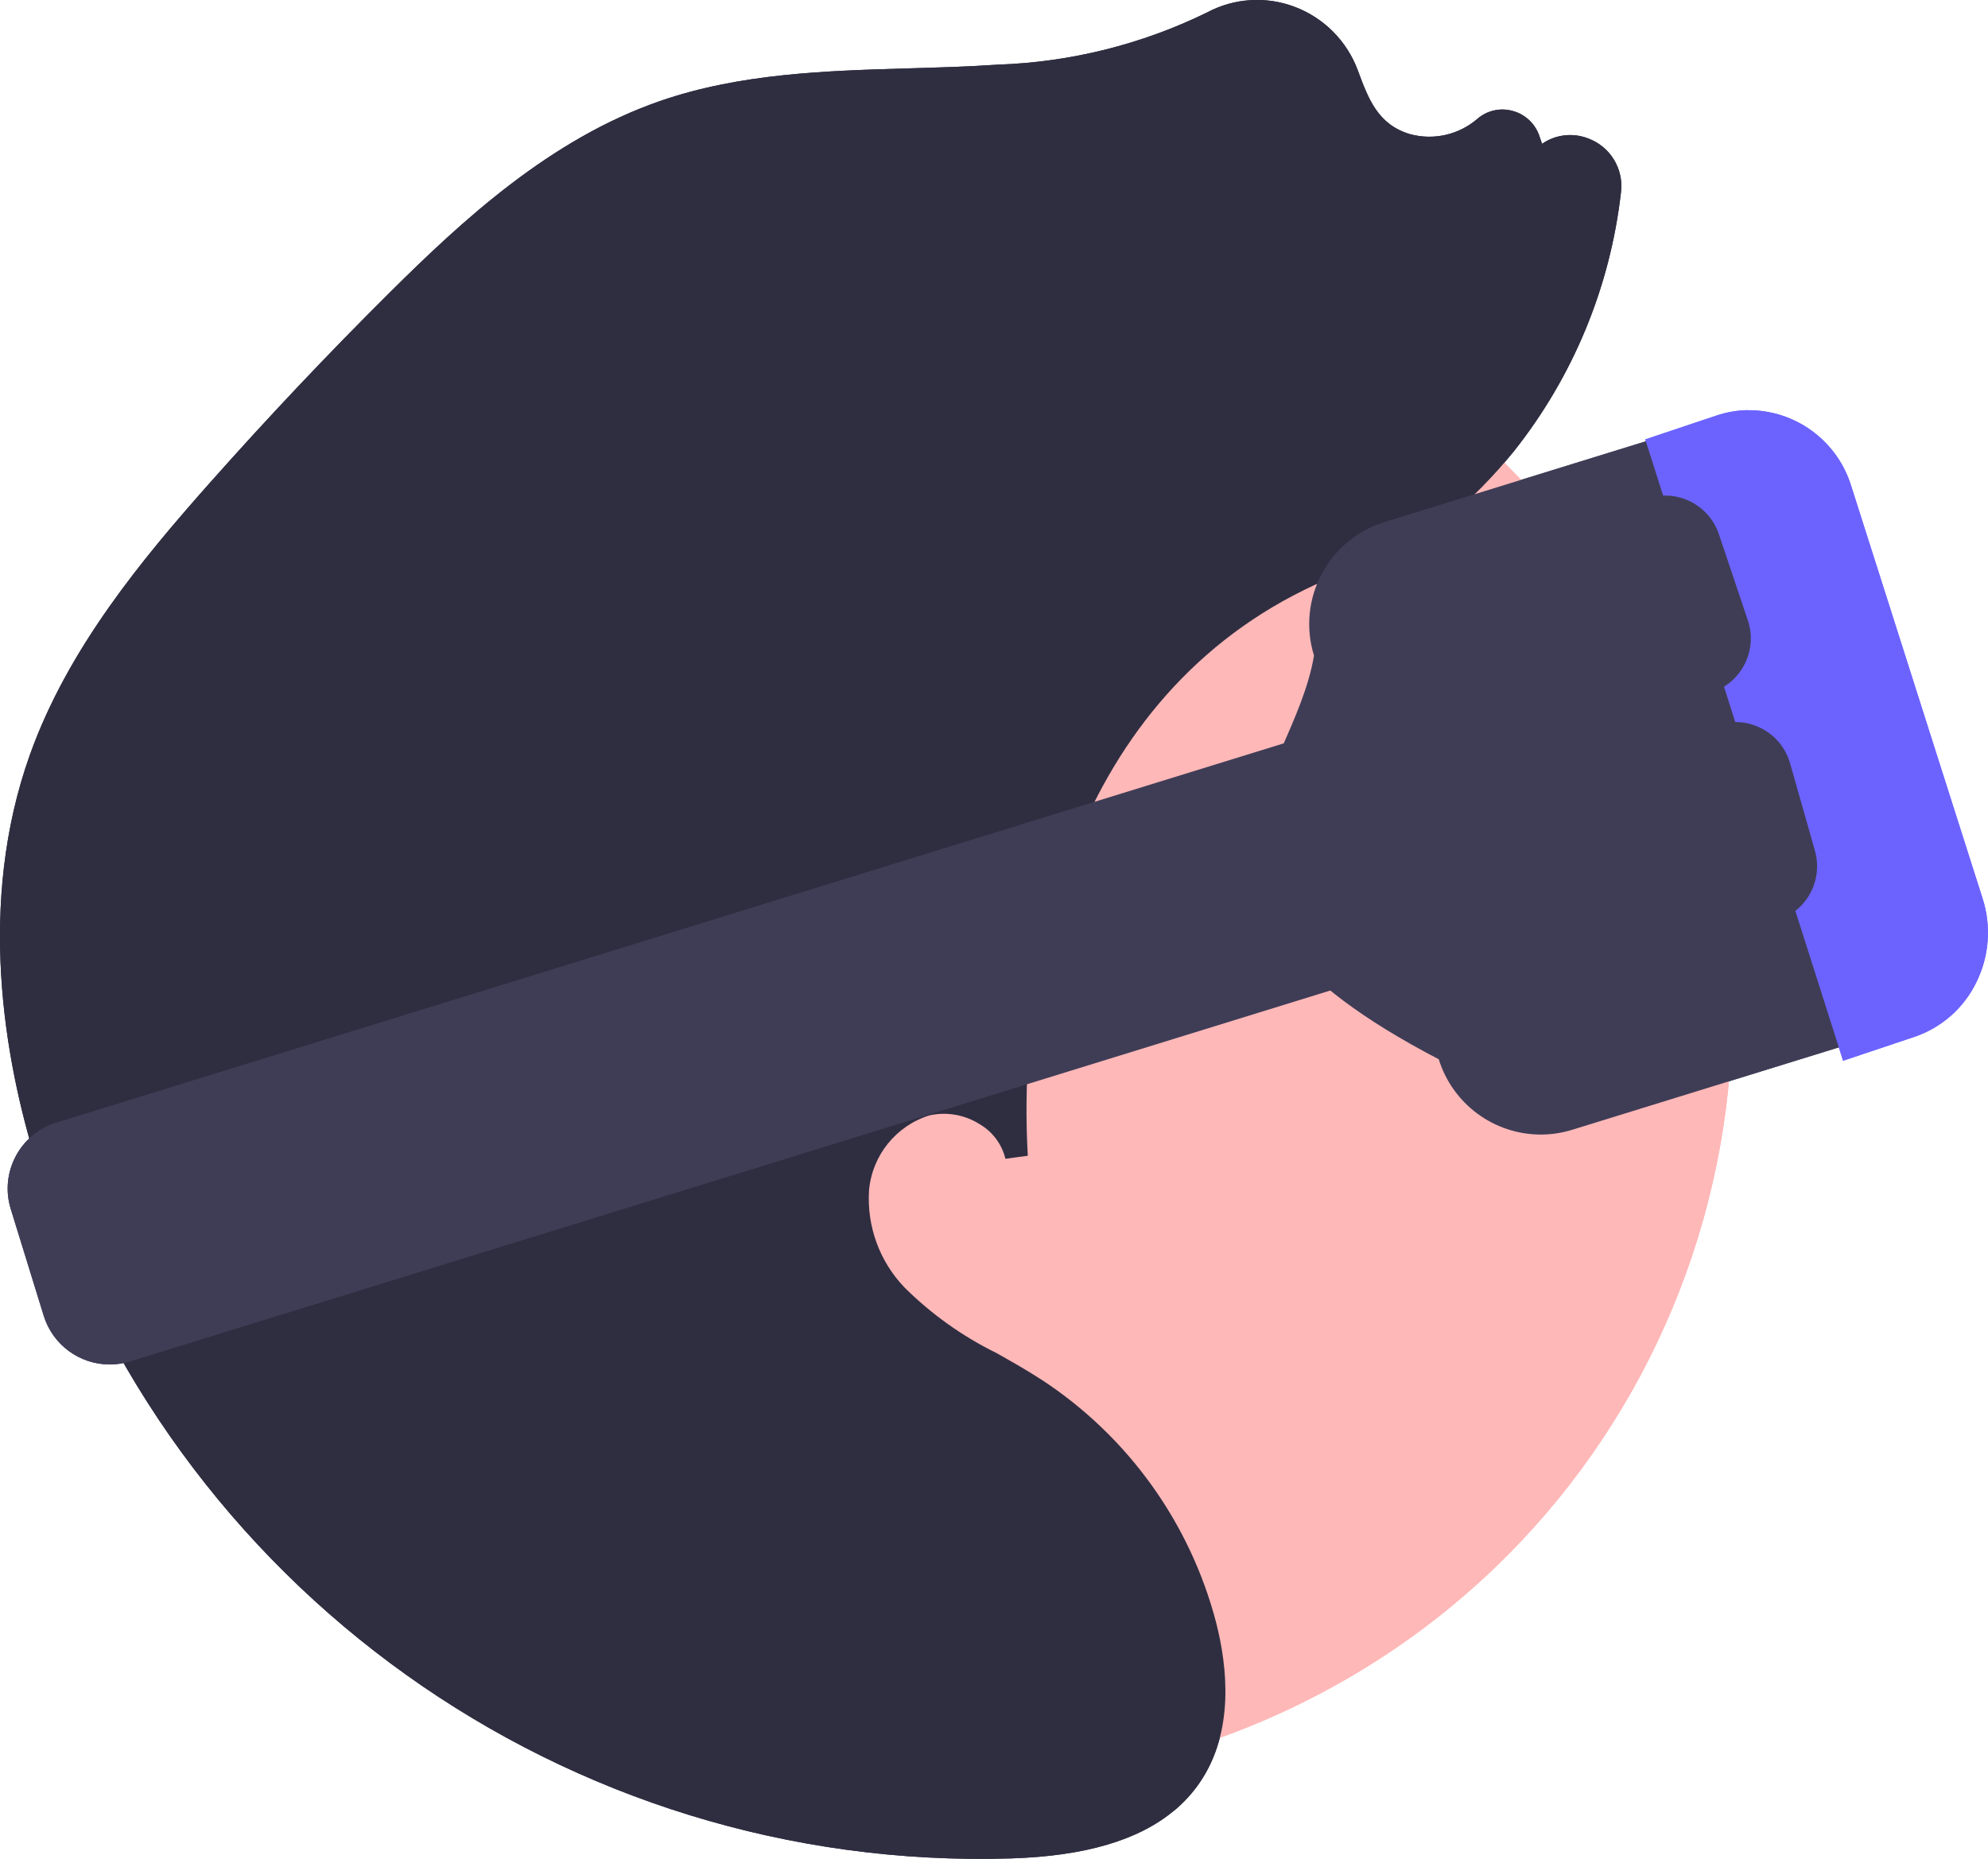
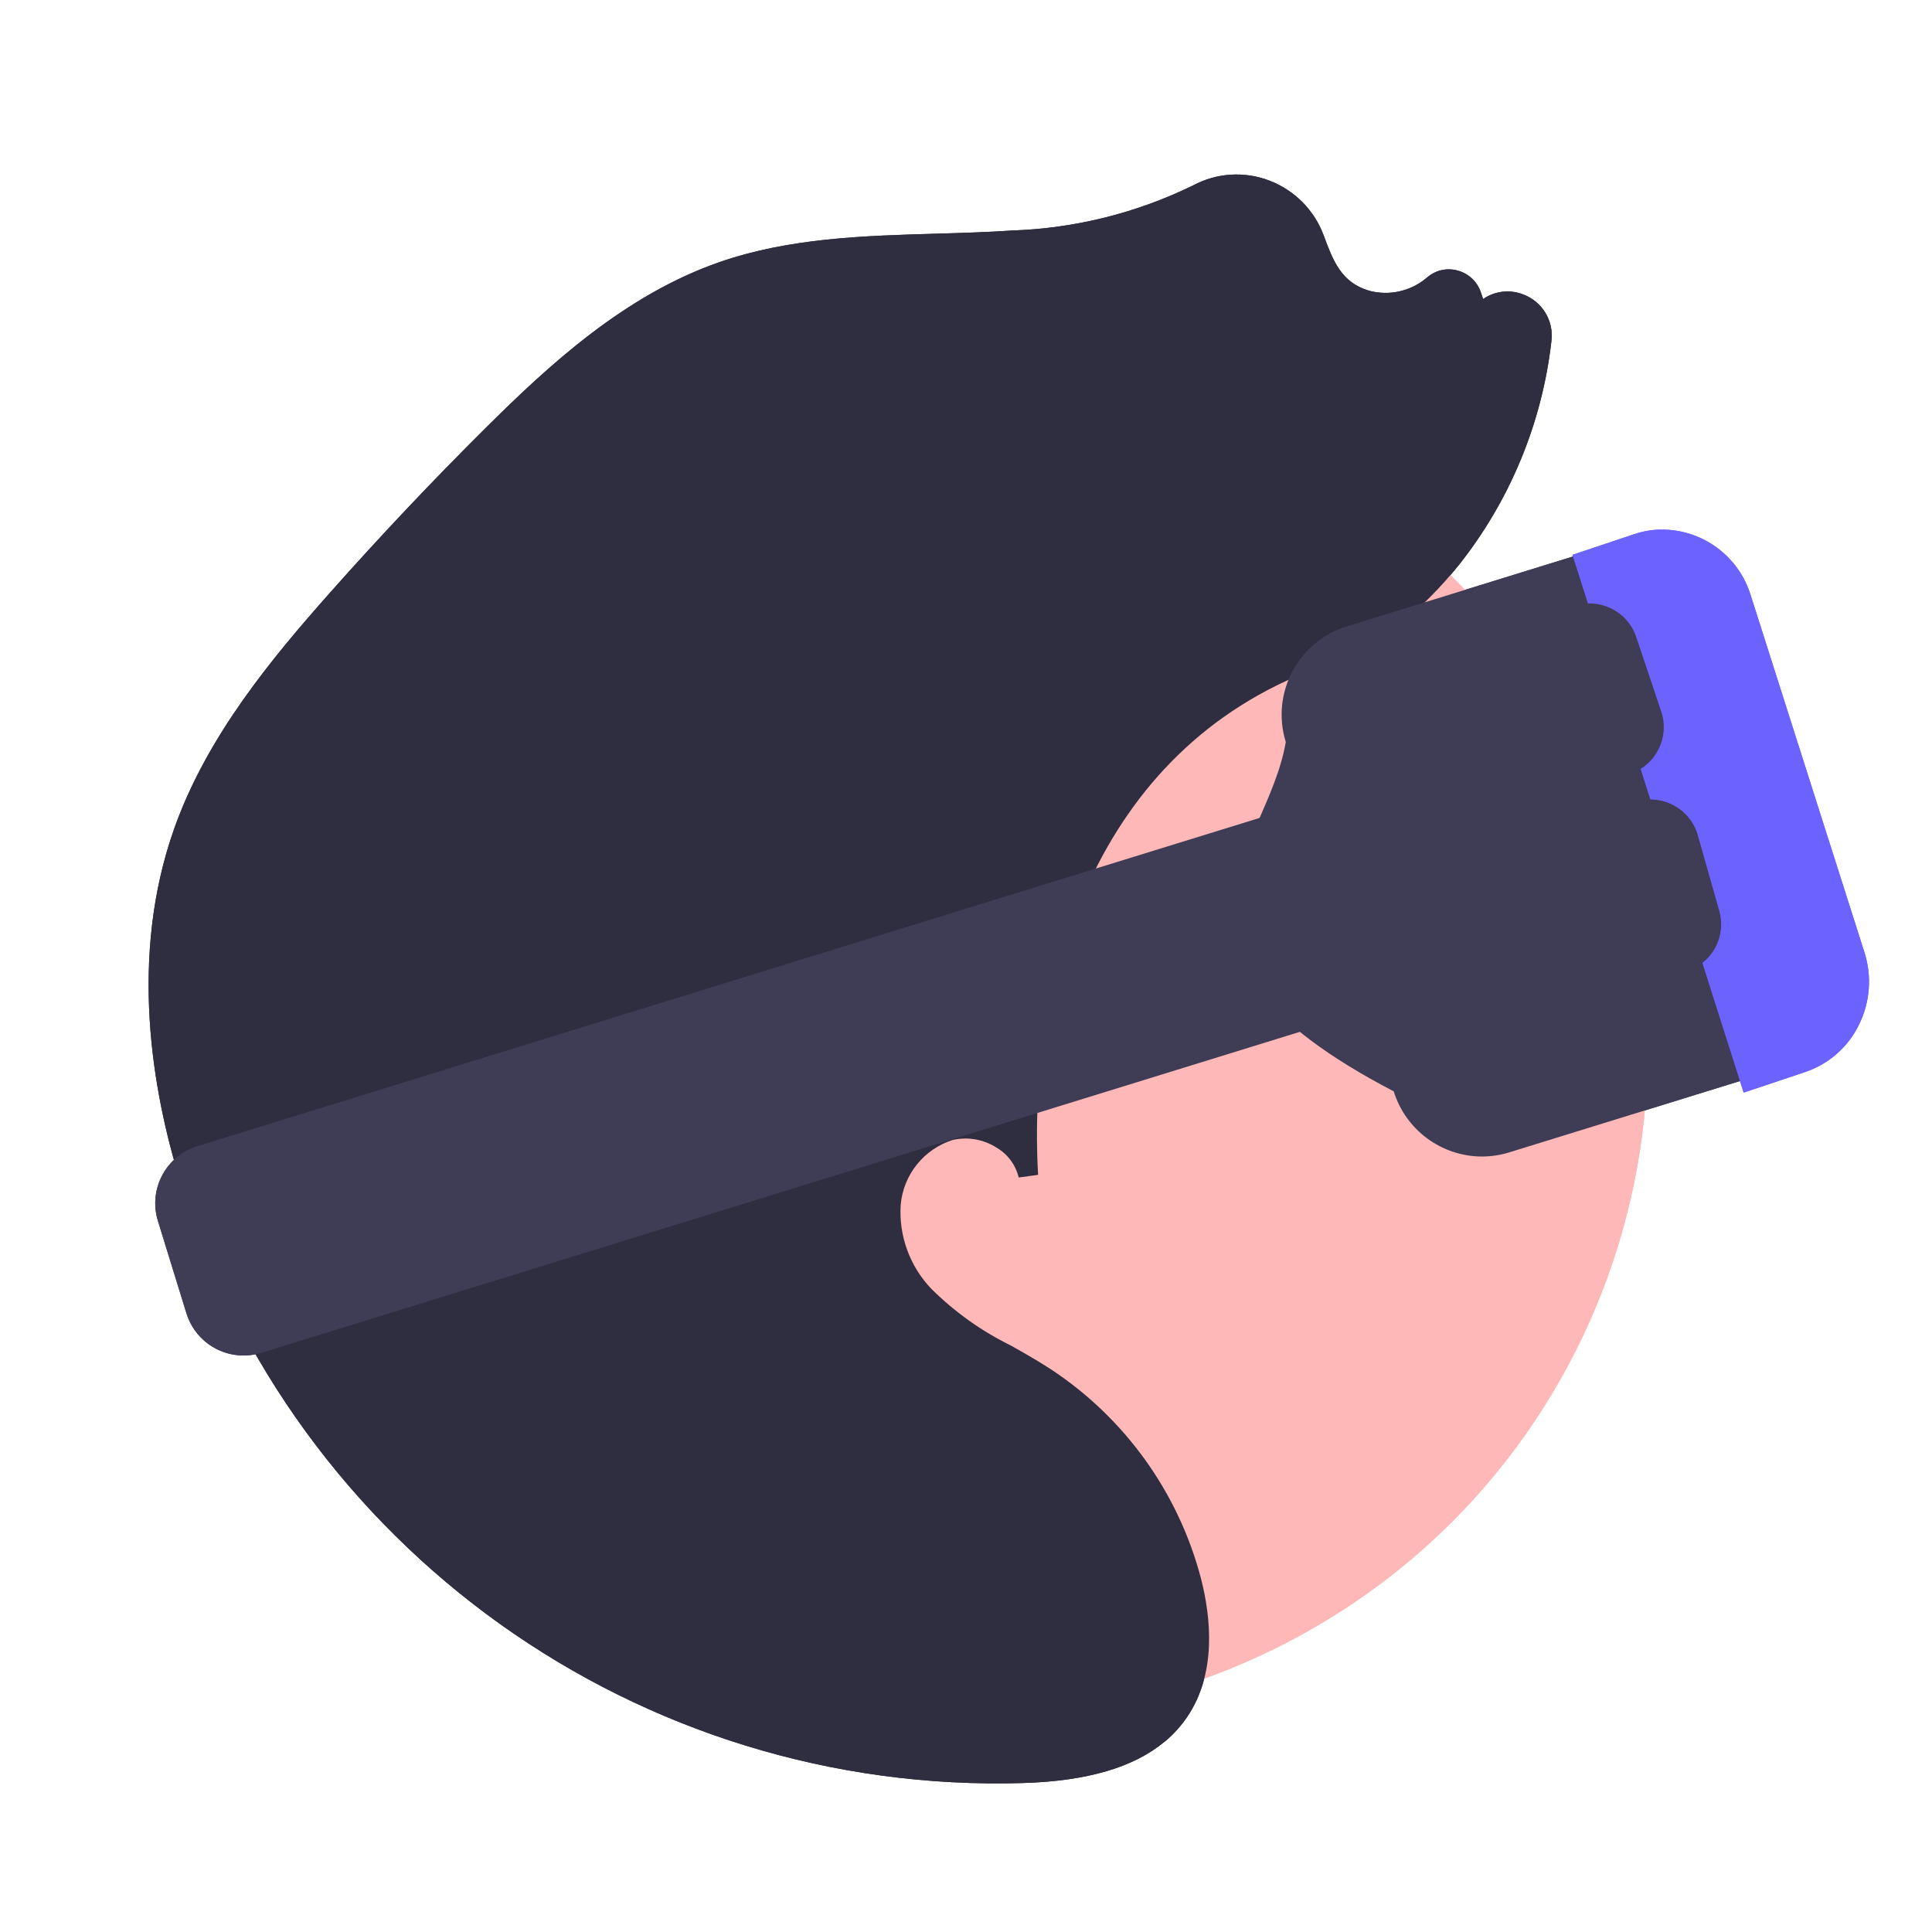
- <svg xmlns="http://www.w3.org/2000/svg" width="23.153mm" height="21.651mm" viewBox="0 0 23.153 21.651" version="1.1" id="svg4668">
+ <svg xmlns="http://www.w3.org/2000/svg" width="26mm" height="26mm" viewBox="0 0 26 26" version="1.1" id="svg4668">
  <defs id="defs4662" />
-   <g id="layer1" transform="translate(-110.8877,-70.72811)">
+   <g id="layer1" transform="translate(-108.8877,-68.37904)">
    <circle style="fill:#ffb8b8;stroke-width:0.265" cx="72.363" cy="128.334" r="8.995" transform="rotate(-26.52984)" id="circle56" />
    <path style="fill:#2f2e41;stroke-width:0.265" d="m 124.561,91.817 c -0.415,0.347 -1.041,0.53 -1.897,0.557 a 11.513,11.513 0 0 1 -11.353,-8.104 c -0.375,-1.211 -0.692,-3.019 -0.076,-4.748 0.443,-1.243 1.313,-2.286 2.093,-3.166 0.676,-0.762 1.381,-1.508 2.096,-2.218 0.854,-0.848 1.873,-1.79 3.15,-2.233 0.936,-0.324 1.939,-0.353 2.909,-0.381 0.338,-0.01 0.688,-0.02 1.027,-0.043 a 6.005,6.005 0 0 0 2.434,-0.607 1.236,1.236 0 0 1 1.023,-0.066 1.258,1.258 0 0 1 0.735,0.741 c 0.123,0.332 0.233,0.631 0.609,0.742 a 0.857,0.857 0 0 0 0.783,-0.179 0.444,0.444 0 0 1 0.414,-0.091 0.452,0.452 0 0 1 0.308,0.291 l 0.031,0.091 a 0.577,0.577 0 0 1 0.533,-0.064 0.591,0.591 0 0 1 0.386,0.631 5.928,5.928 0 0 1 -1.246,3.013 5.773,5.773 0 0 1 -1.728,1.439 l -0.106,0.059 -0.074,-0.111 c -2.989,1.104 -3.902,4.236 -3.754,6.82 l -0.261,0.035 a 0.64,0.64 0 0 0 -0.3,-0.403 0.778,0.778 0 0 0 -0.587,-0.102 1.008,1.008 0 0 0 -0.701,0.871 1.495,1.495 0 0 0 0.413,1.133 4.059,4.059 0 0 0 1.07,0.763 c 0.179,0.101 0.365,0.206 0.541,0.321 a 4.845,4.845 0 0 1 2.016,2.81 c 0.136,0.528 0.215,1.28 -0.187,1.87 a 1.606,1.606 0 0 1 -0.298,0.328 z" id="path58" />
    <path style="fill:#3f3d56;stroke-width:0.265" d="m 128.833,83.943 a 1.246,1.246 0 0 1 -1.189,-0.877 c -3.61,-1.881 -1.702,-3.208 -1.453,-4.702 a 1.243,1.243 0 0 1 0.821,-1.555 l 3.691,-1.141 a 1.245,1.245 0 0 1 1.555,0.821 l 1.453,4.702 a 1.245,1.245 0 0 1 -0.821,1.555 l -3.691,1.141 a 1.24,1.24 0 0 1 -0.366,0.056 z" id="path62" />
    <path style="fill:#6c63ff;stroke-width:0.265" d="m 131.244,75.506 a 1.25,1.25 0 0 1 1.203,0.881 l 1.531,4.807 a 1.301,1.301 0 0 1 -0.073,0.975 1.244,1.244 0 0 1 -0.722,0.636 l -0.83,0.278 -2.304,-7.237 0.83,-0.278 a 1.21,1.21 0 0 1 0.365,-0.063 z" id="path64" />
    <path style="fill:#3f3d56;stroke-width:0.265" d="m 112.166,86.621 a 0.805,0.805 0 0 1 -0.769,-0.567 l -0.384,-1.244 a 0.804,0.804 0 0 1 0.531,-1.006 l 16.664,-5.15 a 0.804,0.804 0 0 1 1.006,0.531 l 0.384,1.244 a 0.805,0.805 0 0 1 -0.531,1.006 l -16.664,5.15 a 0.8,0.8 0 0 1 -0.237,0.036 z" id="path66" />
    <path style="fill:#3f3d56;stroke-width:0.265" d="m 130.618,78.826 a 0.663,0.663 0 0 1 -0.628,-0.451 l -0.337,-1.003 a 0.661,0.661 0 1 1 1.254,-0.421 l 0.337,1.003 a 0.662,0.662 0 0 1 -0.417,0.838 h -1.3e-4 a 0.659,0.659 0 0 1 -0.21,0.034 z" id="path127" />
    <path style="fill:#3f3d56;stroke-width:0.265" d="m 131.387,81.48 a 0.662,0.662 0 0 1 -0.635,-0.481 l -0.289,-1.018 a 0.661,0.661 0 0 1 1.273,-0.362 l 0.289,1.018 a 0.661,0.661 0 0 1 -0.456,0.817 0.664,0.664 0 0 1 -0.182,0.025 z" id="path129" />
    <circle id="circle5249" transform="rotate(-26.52984)" r="8.995" cy="128.334" cx="72.363" style="fill:#ffb8b8;stroke-width:0.265" />
    <path id="path5251" d="m 124.561,91.817 c -0.415,0.347 -1.041,0.53 -1.897,0.557 a 11.513,11.513 0 0 1 -11.353,-8.104 c -0.375,-1.211 -0.692,-3.019 -0.076,-4.748 0.443,-1.243 1.313,-2.286 2.093,-3.166 0.676,-0.762 1.381,-1.508 2.096,-2.218 0.854,-0.848 1.873,-1.79 3.15,-2.233 0.936,-0.324 1.939,-0.353 2.909,-0.381 0.338,-0.01 0.688,-0.02 1.027,-0.043 a 6.005,6.005 0 0 0 2.434,-0.607 1.236,1.236 0 0 1 1.023,-0.066 1.258,1.258 0 0 1 0.735,0.741 c 0.123,0.332 0.233,0.631 0.609,0.742 a 0.857,0.857 0 0 0 0.783,-0.179 0.444,0.444 0 0 1 0.414,-0.091 0.452,0.452 0 0 1 0.308,0.291 l 0.031,0.091 a 0.577,0.577 0 0 1 0.533,-0.064 0.591,0.591 0 0 1 0.386,0.631 5.928,5.928 0 0 1 -1.246,3.013 5.773,5.773 0 0 1 -1.728,1.439 l -0.106,0.059 -0.074,-0.111 c -2.989,1.104 -3.902,4.236 -3.754,6.82 l -0.261,0.035 a 0.64,0.64 0 0 0 -0.3,-0.403 0.778,0.778 0 0 0 -0.587,-0.102 1.008,1.008 0 0 0 -0.701,0.871 1.495,1.495 0 0 0 0.413,1.133 4.059,4.059 0 0 0 1.07,0.763 c 0.179,0.101 0.365,0.206 0.541,0.321 a 4.845,4.845 0 0 1 2.016,2.81 c 0.136,0.528 0.215,1.28 -0.187,1.87 a 1.606,1.606 0 0 1 -0.298,0.328 z" style="fill:#2f2e41;stroke-width:0.265" />
    <path id="path5253" d="m 128.833,83.943 a 1.246,1.246 0 0 1 -1.189,-0.877 c -3.61,-1.881 -1.702,-3.208 -1.453,-4.702 a 1.243,1.243 0 0 1 0.821,-1.555 l 3.691,-1.141 a 1.245,1.245 0 0 1 1.555,0.821 l 1.453,4.702 a 1.245,1.245 0 0 1 -0.821,1.555 l -3.691,1.141 a 1.24,1.24 0 0 1 -0.366,0.056 z" style="fill:#3f3d56;stroke-width:0.265" />
    <path id="path5255" d="m 131.244,75.506 a 1.25,1.25 0 0 1 1.203,0.881 l 1.531,4.807 a 1.301,1.301 0 0 1 -0.073,0.975 1.244,1.244 0 0 1 -0.722,0.636 l -0.83,0.278 -2.304,-7.237 0.83,-0.278 a 1.21,1.21 0 0 1 0.365,-0.063 z" style="fill:#6c63ff;stroke-width:0.265" />
    <path id="path5257" d="m 112.166,86.621 a 0.805,0.805 0 0 1 -0.769,-0.567 l -0.384,-1.244 a 0.804,0.804 0 0 1 0.531,-1.006 l 16.664,-5.15 a 0.804,0.804 0 0 1 1.006,0.531 l 0.384,1.244 a 0.805,0.805 0 0 1 -0.531,1.006 l -16.664,5.15 a 0.8,0.8 0 0 1 -0.237,0.036 z" style="fill:#3f3d56;stroke-width:0.265" />
    <path id="path5259" d="m 130.618,78.826 a 0.663,0.663 0 0 1 -0.628,-0.451 l -0.337,-1.003 a 0.661,0.661 0 1 1 1.254,-0.421 l 0.337,1.003 a 0.662,0.662 0 0 1 -0.417,0.838 h -1.3e-4 a 0.659,0.659 0 0 1 -0.21,0.034 z" style="fill:#3f3d56;stroke-width:0.265" />
    <path id="path5261" d="m 131.387,81.48 a 0.662,0.662 0 0 1 -0.635,-0.481 l -0.289,-1.018 a 0.661,0.661 0 0 1 1.273,-0.362 l 0.289,1.018 a 0.661,0.661 0 0 1 -0.456,0.817 0.664,0.664 0 0 1 -0.182,0.025 z" style="fill:#3f3d56;stroke-width:0.265" />
  </g>
</svg>
